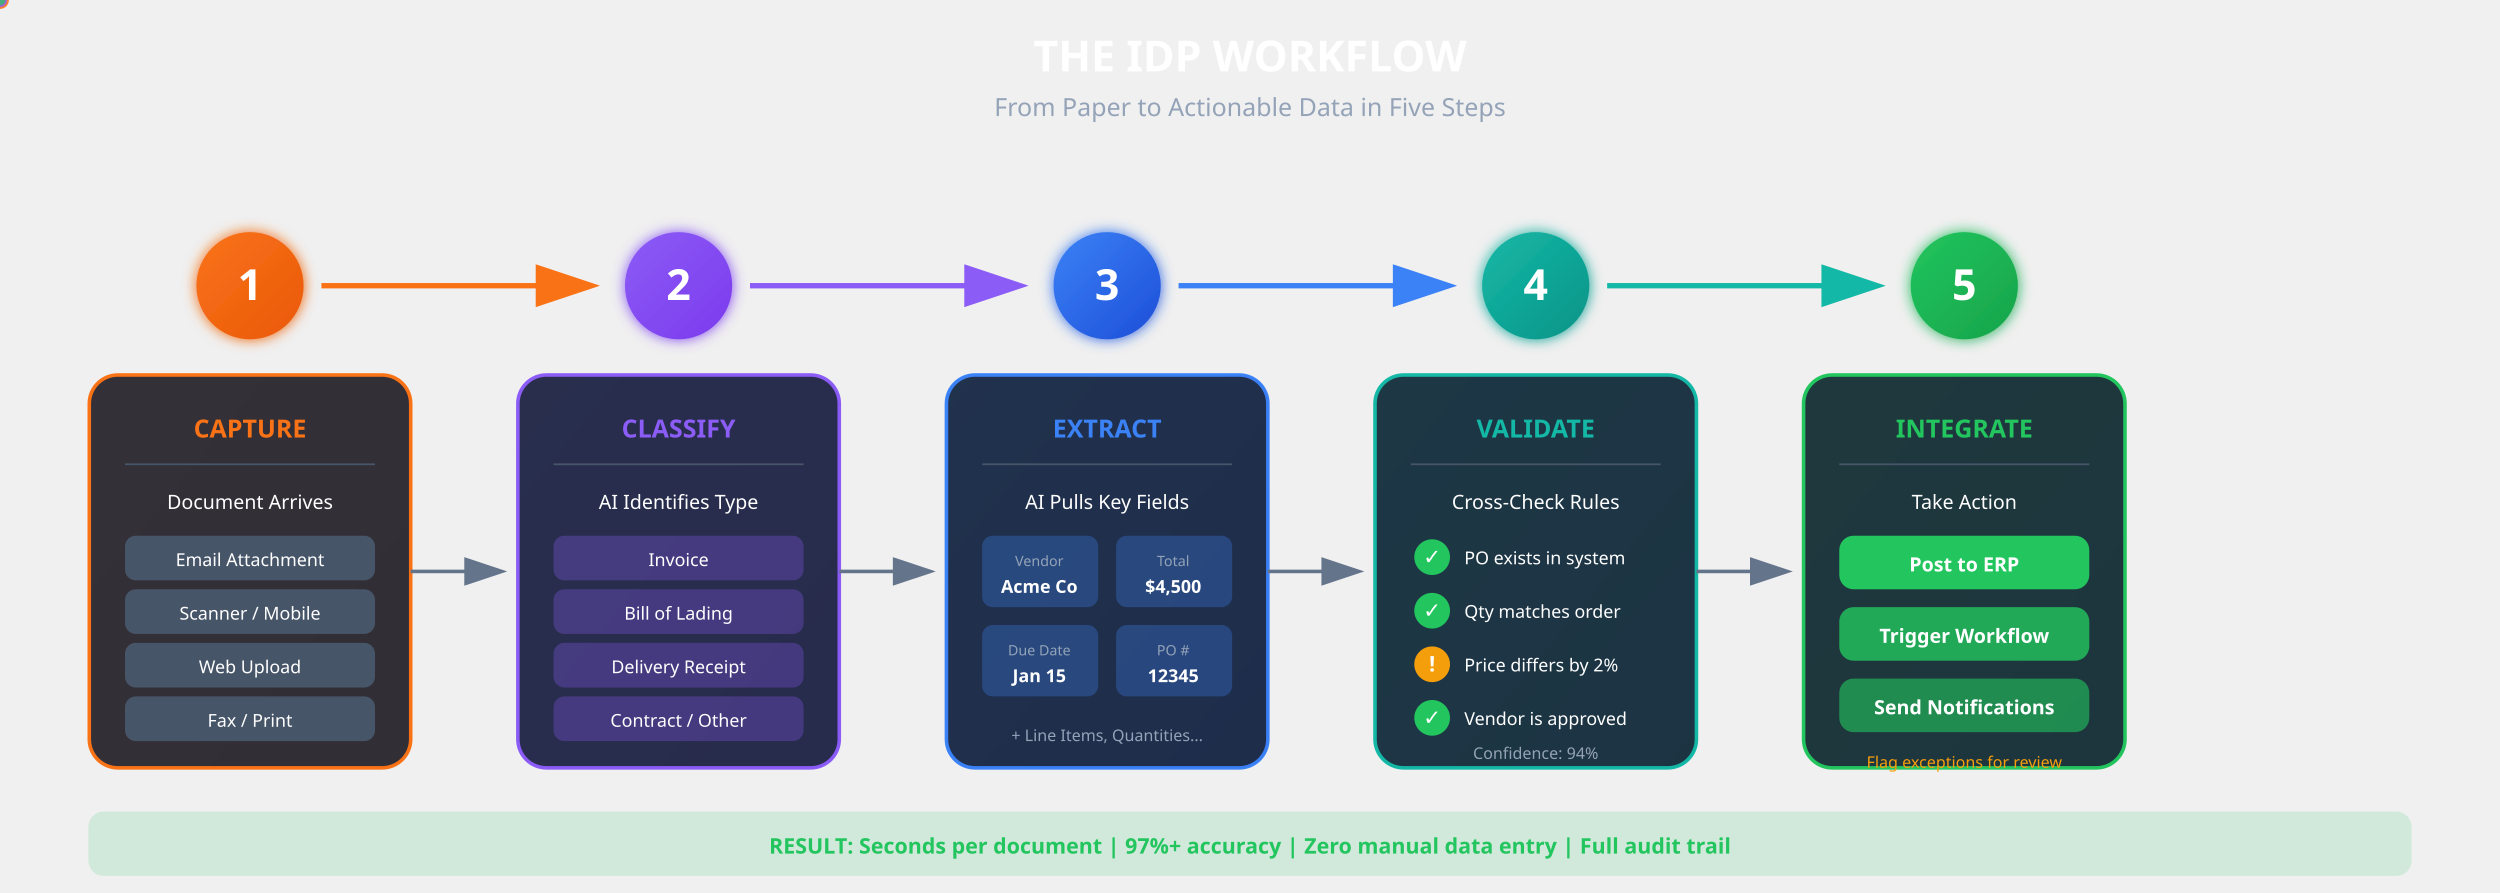
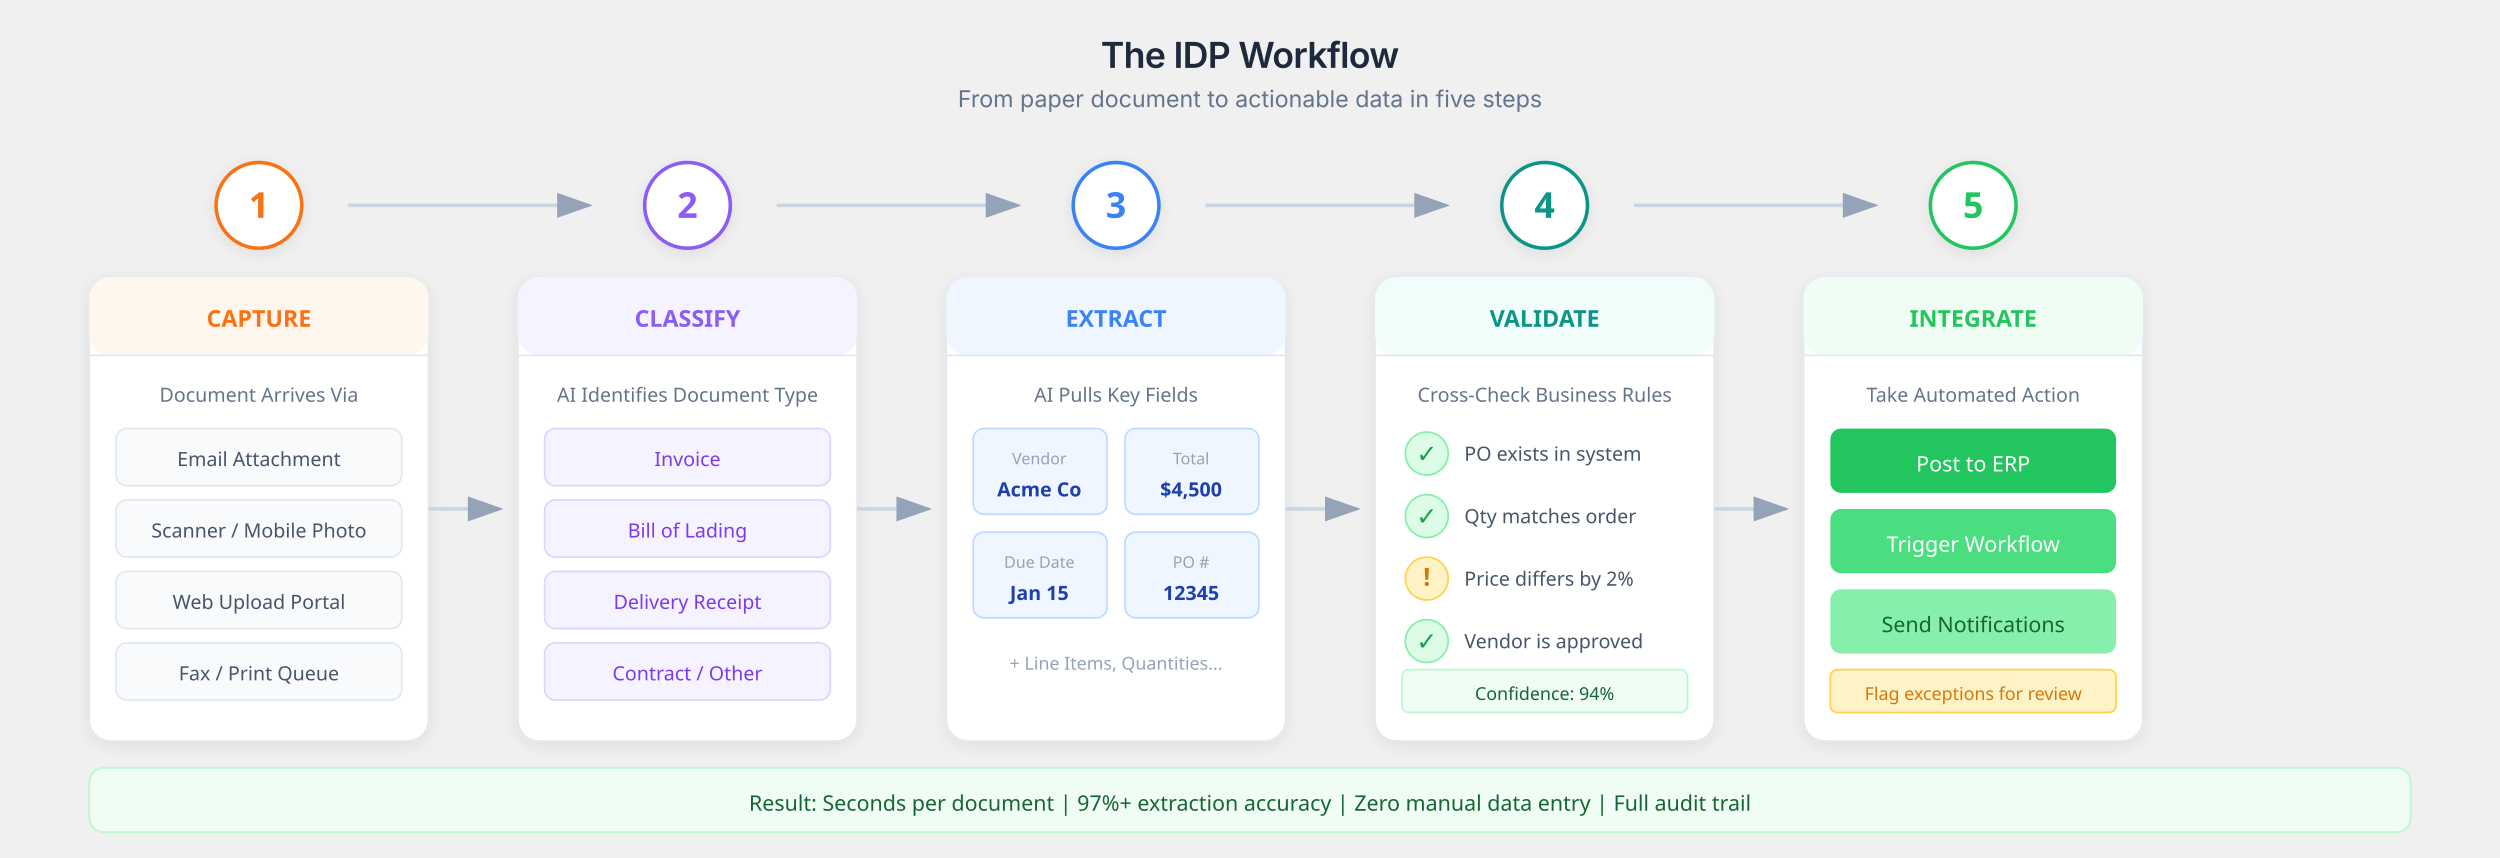
- <svg xmlns="http://www.w3.org/2000/svg" viewBox="0 0 1400 500" style="background: linear-gradient(135deg, #1e293b 0%, #0f172a 100%);">
+ <svg xmlns="http://www.w3.org/2000/svg" viewBox="0 0 1400 480" style="background: #faf9f7;">
  <defs>
-     <linearGradient id="captureGrad" x1="0%" y1="0%" x2="100%" y2="100%">
-       <stop offset="0%" style="stop-color:#f97316;stop-opacity:1" />
-       <stop offset="100%" style="stop-color:#ea580c;stop-opacity:1" />
-     </linearGradient>
-     <linearGradient id="classifyGrad" x1="0%" y1="0%" x2="100%" y2="100%">
-       <stop offset="0%" style="stop-color:#8b5cf6;stop-opacity:1" />
-       <stop offset="100%" style="stop-color:#7c3aed;stop-opacity:1" />
-     </linearGradient>
-     <linearGradient id="extractGrad" x1="0%" y1="0%" x2="100%" y2="100%">
-       <stop offset="0%" style="stop-color:#3b82f6;stop-opacity:1" />
-       <stop offset="100%" style="stop-color:#1d4ed8;stop-opacity:1" />
-     </linearGradient>
-     <linearGradient id="validateGrad" x1="0%" y1="0%" x2="100%" y2="100%">
-       <stop offset="0%" style="stop-color:#14b8a6;stop-opacity:1" />
-       <stop offset="100%" style="stop-color:#0d9488;stop-opacity:1" />
-     </linearGradient>
-     <linearGradient id="integrateGrad" x1="0%" y1="0%" x2="100%" y2="100%">
-       <stop offset="0%" style="stop-color:#22c55e;stop-opacity:1" />
-       <stop offset="100%" style="stop-color:#16a34a;stop-opacity:1" />
-     </linearGradient>
-     <filter id="glow3" x="-50%" y="-50%" width="200%" height="200%">
-       <feGaussianBlur stdDeviation="4" result="coloredBlur" />
-       <feMerge>
-         <feMergeNode in="coloredBlur" />
-         <feMergeNode in="SourceGraphic" />
-       </feMerge>
+     <filter id="softShadow3" x="-20%" y="-20%" width="140%" height="140%">
+       <feDropShadow dx="0" dy="2" stdDeviation="4" flood-color="#000" flood-opacity="0.08" />
    </filter>
-     <marker id="arrow3" markerWidth="12" markerHeight="8" refX="10" refY="4" orient="auto">
-       <polygon points="0 0, 12 4, 0 8" fill="#64748b" />
-     </marker>
-     <marker id="arrowOrange" markerWidth="12" markerHeight="8" refX="10" refY="4" orient="auto">
-       <polygon points="0 0, 12 4, 0 8" fill="#f97316" />
-     </marker>
-     <marker id="arrowPurple" markerWidth="12" markerHeight="8" refX="10" refY="4" orient="auto">
-       <polygon points="0 0, 12 4, 0 8" fill="#8b5cf6" />
-     </marker>
-     <marker id="arrowBlue" markerWidth="12" markerHeight="8" refX="10" refY="4" orient="auto">
-       <polygon points="0 0, 12 4, 0 8" fill="#3b82f6" />
-     </marker>
-     <marker id="arrowTeal" markerWidth="12" markerHeight="8" refX="10" refY="4" orient="auto">
-       <polygon points="0 0, 12 4, 0 8" fill="#14b8a6" />
+     <marker id="arrowStep" markerWidth="10" markerHeight="7" refX="9" refY="3.5" orient="auto">
+       <polygon points="0 0, 10 3.5, 0 7" fill="#94a3b8" />
    </marker>
  </defs>
-   <text x="700" y="40" fill="white" font-family="system-ui, sans-serif" font-size="24" font-weight="700" text-anchor="middle">THE IDP WORKFLOW</text>
-   <text x="700" y="65" fill="#94a3b8" font-family="system-ui, sans-serif" font-size="14" text-anchor="middle">From Paper to Actionable Data in Five Steps</text>
-   <g transform="translate(100, 120)">
-     <circle cx="40" cy="40" r="30" fill="url(#captureGrad)" filter="url(#glow3)" />
-     <text x="40" y="48" fill="white" font-family="system-ui, sans-serif" font-size="24" font-weight="700" text-anchor="middle">1</text>
+   <text x="700" y="38" fill="#1e293b" font-family="system-ui, -apple-system, sans-serif" font-size="20" font-weight="600" text-anchor="middle" letter-spacing="-0.02em">The IDP Workflow</text>
+   <text x="700" y="60" fill="#64748b" font-family="system-ui, -apple-system, sans-serif" font-size="13" text-anchor="middle">From paper document to actionable data in five steps</text>
+   <g transform="translate(115, 85)">
+     <circle cx="30" cy="30" r="24" fill="white" stroke="#f97316" stroke-width="2" filter="url(#softShadow3)" />
+     <text x="30" y="37" fill="#f97316" font-family="system-ui, sans-serif" font-size="20" font-weight="700" text-anchor="middle">1</text>
  </g>
-   <g transform="translate(340, 120)">
-     <circle cx="40" cy="40" r="30" fill="url(#classifyGrad)" filter="url(#glow3)" />
-     <text x="40" y="48" fill="white" font-family="system-ui, sans-serif" font-size="24" font-weight="700" text-anchor="middle">2</text>
+   <g transform="translate(355, 85)">
+     <circle cx="30" cy="30" r="24" fill="white" stroke="#8b5cf6" stroke-width="2" filter="url(#softShadow3)" />
+     <text x="30" y="37" fill="#8b5cf6" font-family="system-ui, sans-serif" font-size="20" font-weight="700" text-anchor="middle">2</text>
  </g>
-   <g transform="translate(580, 120)">
-     <circle cx="40" cy="40" r="30" fill="url(#extractGrad)" filter="url(#glow3)" />
-     <text x="40" y="48" fill="white" font-family="system-ui, sans-serif" font-size="24" font-weight="700" text-anchor="middle">3</text>
+   <g transform="translate(595, 85)">
+     <circle cx="30" cy="30" r="24" fill="white" stroke="#3b82f6" stroke-width="2" filter="url(#softShadow3)" />
+     <text x="30" y="37" fill="#3b82f6" font-family="system-ui, sans-serif" font-size="20" font-weight="700" text-anchor="middle">3</text>
  </g>
-   <g transform="translate(820, 120)">
-     <circle cx="40" cy="40" r="30" fill="url(#validateGrad)" filter="url(#glow3)" />
-     <text x="40" y="48" fill="white" font-family="system-ui, sans-serif" font-size="24" font-weight="700" text-anchor="middle">4</text>
+   <g transform="translate(835, 85)">
+     <circle cx="30" cy="30" r="24" fill="white" stroke="#0d9488" stroke-width="2" filter="url(#softShadow3)" />
+     <text x="30" y="37" fill="#0d9488" font-family="system-ui, sans-serif" font-size="20" font-weight="700" text-anchor="middle">4</text>
  </g>
-   <g transform="translate(1060, 120)">
-     <circle cx="40" cy="40" r="30" fill="url(#integrateGrad)" filter="url(#glow3)" />
-     <text x="40" y="48" fill="white" font-family="system-ui, sans-serif" font-size="24" font-weight="700" text-anchor="middle">5</text>
+   <g transform="translate(1075, 85)">
+     <circle cx="30" cy="30" r="24" fill="white" stroke="#22c55e" stroke-width="2" filter="url(#softShadow3)" />
+     <text x="30" y="37" fill="#22c55e" font-family="system-ui, sans-serif" font-size="20" font-weight="700" text-anchor="middle">5</text>
  </g>
-   <path d="M 180 160 L 330 160" stroke="#f97316" stroke-width="3" fill="none" marker-end="url(#arrowOrange)" />
-   <path d="M 420 160 L 570 160" stroke="#8b5cf6" stroke-width="3" fill="none" marker-end="url(#arrowPurple)" />
-   <path d="M 660 160 L 810 160" stroke="#3b82f6" stroke-width="3" fill="none" marker-end="url(#arrowBlue)" />
-   <path d="M 900 160 L 1050 160" stroke="#14b8a6" stroke-width="3" fill="none" marker-end="url(#arrowTeal)" />
-   <g transform="translate(50, 210)">
-     <rect x="0" y="0" width="180" height="220" rx="16" fill="#1e293b" stroke="#f97316" stroke-width="2" />
-     <rect x="0" y="0" width="180" height="220" rx="16" fill="url(#captureGrad)" opacity="0.1" />
-     <text x="90" y="35" fill="#f97316" font-family="system-ui, sans-serif" font-size="14" font-weight="700" text-anchor="middle">CAPTURE</text>
-     <line x1="20" y1="50" x2="160" y2="50" stroke="#475569" stroke-width="1" />
-     <text x="90" y="75" fill="white" font-family="system-ui, sans-serif" font-size="11" text-anchor="middle">Document Arrives</text>
-     <rect x="20" y="90" width="140" height="25" rx="6" fill="#475569" />
-     <text x="90" y="107" fill="white" font-family="system-ui, sans-serif" font-size="10" text-anchor="middle">Email Attachment</text>
-     <rect x="20" y="120" width="140" height="25" rx="6" fill="#475569" />
-     <text x="90" y="137" fill="white" font-family="system-ui, sans-serif" font-size="10" text-anchor="middle">Scanner / Mobile</text>
-     <rect x="20" y="150" width="140" height="25" rx="6" fill="#475569" />
-     <text x="90" y="167" fill="white" font-family="system-ui, sans-serif" font-size="10" text-anchor="middle">Web Upload</text>
-     <rect x="20" y="180" width="140" height="25" rx="6" fill="#475569" />
-     <text x="90" y="197" fill="white" font-family="system-ui, sans-serif" font-size="10" text-anchor="middle">Fax / Print</text>
+   <path d="M 195 115 L 330 115" stroke="#cbd5e1" stroke-width="2" fill="none" marker-end="url(#arrowStep)" />
+   <path d="M 435 115 L 570 115" stroke="#cbd5e1" stroke-width="2" fill="none" marker-end="url(#arrowStep)" />
+   <path d="M 675 115 L 810 115" stroke="#cbd5e1" stroke-width="2" fill="none" marker-end="url(#arrowStep)" />
+   <path d="M 915 115 L 1050 115" stroke="#cbd5e1" stroke-width="2" fill="none" marker-end="url(#arrowStep)" />
+   <g transform="translate(50, 155)">
+     <rect x="0" y="0" width="190" height="260" rx="12" fill="white" stroke="#e2e8f0" stroke-width="1" filter="url(#softShadow3)" />
+     <rect x="0" y="0" width="190" height="44" rx="12" fill="#fff7ed" />
+     <text x="95" y="28" fill="#f97316" font-family="system-ui, sans-serif" font-size="13" font-weight="600" text-anchor="middle">CAPTURE</text>
+     <line x1="0" y1="44" x2="190" y2="44" stroke="#e2e8f0" stroke-width="1" />
+     <text x="95" y="70" fill="#64748b" font-family="system-ui, sans-serif" font-size="11" text-anchor="middle">Document Arrives Via</text>
+     <rect x="15" y="85" width="160" height="32" rx="6" fill="#f8fafc" stroke="#e2e8f0" stroke-width="1" />
+     <text x="95" y="106" fill="#475569" font-family="system-ui, sans-serif" font-size="11" text-anchor="middle">Email Attachment</text>
+     <rect x="15" y="125" width="160" height="32" rx="6" fill="#f8fafc" stroke="#e2e8f0" stroke-width="1" />
+     <text x="95" y="146" fill="#475569" font-family="system-ui, sans-serif" font-size="11" text-anchor="middle">Scanner / Mobile Photo</text>
+     <rect x="15" y="165" width="160" height="32" rx="6" fill="#f8fafc" stroke="#e2e8f0" stroke-width="1" />
+     <text x="95" y="186" fill="#475569" font-family="system-ui, sans-serif" font-size="11" text-anchor="middle">Web Upload Portal</text>
+     <rect x="15" y="205" width="160" height="32" rx="6" fill="#f8fafc" stroke="#e2e8f0" stroke-width="1" />
+     <text x="95" y="226" fill="#475569" font-family="system-ui, sans-serif" font-size="11" text-anchor="middle">Fax / Print Queue</text>
  </g>
-   <g transform="translate(290, 210)">
-     <rect x="0" y="0" width="180" height="220" rx="16" fill="#1e293b" stroke="#8b5cf6" stroke-width="2" />
-     <rect x="0" y="0" width="180" height="220" rx="16" fill="url(#classifyGrad)" opacity="0.1" />
-     <text x="90" y="35" fill="#8b5cf6" font-family="system-ui, sans-serif" font-size="14" font-weight="700" text-anchor="middle">CLASSIFY</text>
-     <line x1="20" y1="50" x2="160" y2="50" stroke="#475569" stroke-width="1" />
-     <text x="90" y="75" fill="white" font-family="system-ui, sans-serif" font-size="11" text-anchor="middle">AI Identifies Type</text>
-     <rect x="20" y="90" width="140" height="25" rx="6" fill="#8b5cf6" opacity="0.3" />
-     <text x="90" y="107" fill="white" font-family="system-ui, sans-serif" font-size="10" text-anchor="middle">Invoice</text>
-     <rect x="20" y="120" width="140" height="25" rx="6" fill="#8b5cf6" opacity="0.3" />
-     <text x="90" y="137" fill="white" font-family="system-ui, sans-serif" font-size="10" text-anchor="middle">Bill of Lading</text>
-     <rect x="20" y="150" width="140" height="25" rx="6" fill="#8b5cf6" opacity="0.3" />
-     <text x="90" y="167" fill="white" font-family="system-ui, sans-serif" font-size="10" text-anchor="middle">Delivery Receipt</text>
-     <rect x="20" y="180" width="140" height="25" rx="6" fill="#8b5cf6" opacity="0.3" />
-     <text x="90" y="197" fill="white" font-family="system-ui, sans-serif" font-size="10" text-anchor="middle">Contract / Other</text>
+   <g transform="translate(290, 155)">
+     <rect x="0" y="0" width="190" height="260" rx="12" fill="white" stroke="#e2e8f0" stroke-width="1" filter="url(#softShadow3)" />
+     <rect x="0" y="0" width="190" height="44" rx="12" fill="#f5f3ff" />
+     <text x="95" y="28" fill="#8b5cf6" font-family="system-ui, sans-serif" font-size="13" font-weight="600" text-anchor="middle">CLASSIFY</text>
+     <line x1="0" y1="44" x2="190" y2="44" stroke="#e2e8f0" stroke-width="1" />
+     <text x="95" y="70" fill="#64748b" font-family="system-ui, sans-serif" font-size="11" text-anchor="middle">AI Identifies Document Type</text>
+     <rect x="15" y="85" width="160" height="32" rx="6" fill="#f5f3ff" stroke="#ddd6fe" stroke-width="1" />
+     <text x="95" y="106" fill="#7c3aed" font-family="system-ui, sans-serif" font-size="11" font-weight="500" text-anchor="middle">Invoice</text>
+     <rect x="15" y="125" width="160" height="32" rx="6" fill="#f5f3ff" stroke="#ddd6fe" stroke-width="1" />
+     <text x="95" y="146" fill="#7c3aed" font-family="system-ui, sans-serif" font-size="11" font-weight="500" text-anchor="middle">Bill of Lading</text>
+     <rect x="15" y="165" width="160" height="32" rx="6" fill="#f5f3ff" stroke="#ddd6fe" stroke-width="1" />
+     <text x="95" y="186" fill="#7c3aed" font-family="system-ui, sans-serif" font-size="11" font-weight="500" text-anchor="middle">Delivery Receipt</text>
+     <rect x="15" y="205" width="160" height="32" rx="6" fill="#f5f3ff" stroke="#ddd6fe" stroke-width="1" />
+     <text x="95" y="226" fill="#7c3aed" font-family="system-ui, sans-serif" font-size="11" font-weight="500" text-anchor="middle">Contract / Other</text>
  </g>
-   <g transform="translate(530, 210)">
-     <rect x="0" y="0" width="180" height="220" rx="16" fill="#1e293b" stroke="#3b82f6" stroke-width="2" />
-     <rect x="0" y="0" width="180" height="220" rx="16" fill="url(#extractGrad)" opacity="0.1" />
-     <text x="90" y="35" fill="#3b82f6" font-family="system-ui, sans-serif" font-size="14" font-weight="700" text-anchor="middle">EXTRACT</text>
-     <line x1="20" y1="50" x2="160" y2="50" stroke="#475569" stroke-width="1" />
-     <text x="90" y="75" fill="white" font-family="system-ui, sans-serif" font-size="11" text-anchor="middle">AI Pulls Key Fields</text>
-     <g transform="translate(20, 90)">
-       <rect x="0" y="0" width="65" height="40" rx="6" fill="#3b82f6" opacity="0.3" />
-       <text x="32" y="17" fill="#94a3b8" font-family="system-ui, sans-serif" font-size="8" text-anchor="middle">Vendor</text>
-       <text x="32" y="32" fill="white" font-family="system-ui, sans-serif" font-size="10" font-weight="600" text-anchor="middle">Acme Co</text>
+   <g transform="translate(530, 155)">
+     <rect x="0" y="0" width="190" height="260" rx="12" fill="white" stroke="#e2e8f0" stroke-width="1" filter="url(#softShadow3)" />
+     <rect x="0" y="0" width="190" height="44" rx="12" fill="#eff6ff" />
+     <text x="95" y="28" fill="#3b82f6" font-family="system-ui, sans-serif" font-size="13" font-weight="600" text-anchor="middle">EXTRACT</text>
+     <line x1="0" y1="44" x2="190" y2="44" stroke="#e2e8f0" stroke-width="1" />
+     <text x="95" y="70" fill="#64748b" font-family="system-ui, sans-serif" font-size="11" text-anchor="middle">AI Pulls Key Fields</text>
+     <g transform="translate(15, 85)">
+       <rect x="0" y="0" width="75" height="48" rx="6" fill="#eff6ff" stroke="#bfdbfe" stroke-width="1" />
+       <text x="37" y="20" fill="#94a3b8" font-family="system-ui, sans-serif" font-size="9" text-anchor="middle">Vendor</text>
+       <text x="37" y="38" fill="#1e40af" font-family="system-ui, sans-serif" font-size="11" font-weight="600" text-anchor="middle">Acme Co</text>
    </g>
-     <g transform="translate(95, 90)">
-       <rect x="0" y="0" width="65" height="40" rx="6" fill="#3b82f6" opacity="0.3" />
-       <text x="32" y="17" fill="#94a3b8" font-family="system-ui, sans-serif" font-size="8" text-anchor="middle">Total</text>
-       <text x="32" y="32" fill="white" font-family="system-ui, sans-serif" font-size="10" font-weight="600" text-anchor="middle">$4,500</text>
+     <g transform="translate(100, 85)">
+       <rect x="0" y="0" width="75" height="48" rx="6" fill="#eff6ff" stroke="#bfdbfe" stroke-width="1" />
+       <text x="37" y="20" fill="#94a3b8" font-family="system-ui, sans-serif" font-size="9" text-anchor="middle">Total</text>
+       <text x="37" y="38" fill="#1e40af" font-family="system-ui, sans-serif" font-size="11" font-weight="600" text-anchor="middle">$4,500</text>
    </g>
-     <g transform="translate(20, 140)">
-       <rect x="0" y="0" width="65" height="40" rx="6" fill="#3b82f6" opacity="0.3" />
-       <text x="32" y="17" fill="#94a3b8" font-family="system-ui, sans-serif" font-size="8" text-anchor="middle">Due Date</text>
-       <text x="32" y="32" fill="white" font-family="system-ui, sans-serif" font-size="10" font-weight="600" text-anchor="middle">Jan 15</text>
+     <g transform="translate(15, 143)">
+       <rect x="0" y="0" width="75" height="48" rx="6" fill="#eff6ff" stroke="#bfdbfe" stroke-width="1" />
+       <text x="37" y="20" fill="#94a3b8" font-family="system-ui, sans-serif" font-size="9" text-anchor="middle">Due Date</text>
+       <text x="37" y="38" fill="#1e40af" font-family="system-ui, sans-serif" font-size="11" font-weight="600" text-anchor="middle">Jan 15</text>
    </g>
-     <g transform="translate(95, 140)">
-       <rect x="0" y="0" width="65" height="40" rx="6" fill="#3b82f6" opacity="0.3" />
-       <text x="32" y="17" fill="#94a3b8" font-family="system-ui, sans-serif" font-size="8" text-anchor="middle">PO #</text>
-       <text x="32" y="32" fill="white" font-family="system-ui, sans-serif" font-size="10" font-weight="600" text-anchor="middle">12345</text>
+     <g transform="translate(100, 143)">
+       <rect x="0" y="0" width="75" height="48" rx="6" fill="#eff6ff" stroke="#bfdbfe" stroke-width="1" />
+       <text x="37" y="20" fill="#94a3b8" font-family="system-ui, sans-serif" font-size="9" text-anchor="middle">PO #</text>
+       <text x="37" y="38" fill="#1e40af" font-family="system-ui, sans-serif" font-size="11" font-weight="600" text-anchor="middle">12345</text>
    </g>
-     <text x="90" y="205" fill="#94a3b8" font-family="system-ui, sans-serif" font-size="9" text-anchor="middle">+ Line Items, Quantities...</text>
+     <text x="95" y="220" fill="#94a3b8" font-family="system-ui, sans-serif" font-size="10" text-anchor="middle">+ Line Items, Quantities...</text>
  </g>
-   <g transform="translate(770, 210)">
-     <rect x="0" y="0" width="180" height="220" rx="16" fill="#1e293b" stroke="#14b8a6" stroke-width="2" />
-     <rect x="0" y="0" width="180" height="220" rx="16" fill="url(#validateGrad)" opacity="0.1" />
-     <text x="90" y="35" fill="#14b8a6" font-family="system-ui, sans-serif" font-size="14" font-weight="700" text-anchor="middle">VALIDATE</text>
-     <line x1="20" y1="50" x2="160" y2="50" stroke="#475569" stroke-width="1" />
-     <text x="90" y="75" fill="white" font-family="system-ui, sans-serif" font-size="11" text-anchor="middle">Cross-Check Rules</text>
-     <g transform="translate(20, 90)">
-       <circle cx="12" cy="12" r="10" fill="#22c55e" />
-       <text x="12" y="16" fill="white" font-family="system-ui, sans-serif" font-size="12" font-weight="700" text-anchor="middle">✓</text>
-       <text x="30" y="16" fill="white" font-family="system-ui, sans-serif" font-size="10" text-anchor="start">PO exists in system</text>
+   <g transform="translate(770, 155)">
+     <rect x="0" y="0" width="190" height="260" rx="12" fill="white" stroke="#e2e8f0" stroke-width="1" filter="url(#softShadow3)" />
+     <rect x="0" y="0" width="190" height="44" rx="12" fill="#f0fdfa" />
+     <text x="95" y="28" fill="#0d9488" font-family="system-ui, sans-serif" font-size="13" font-weight="600" text-anchor="middle">VALIDATE</text>
+     <line x1="0" y1="44" x2="190" y2="44" stroke="#e2e8f0" stroke-width="1" />
+     <text x="95" y="70" fill="#64748b" font-family="system-ui, sans-serif" font-size="11" text-anchor="middle">Cross-Check Business Rules</text>
+     <g transform="translate(15, 85)">
+       <circle cx="14" cy="14" r="12" fill="#dcfce7" stroke="#86efac" stroke-width="1" />
+       <text x="14" y="19" fill="#16a34a" font-family="system-ui, sans-serif" font-size="14" font-weight="700" text-anchor="middle">✓</text>
+       <text x="35" y="18" fill="#475569" font-family="system-ui, sans-serif" font-size="11" text-anchor="start">PO exists in system</text>
    </g>
-     <g transform="translate(20, 120)">
-       <circle cx="12" cy="12" r="10" fill="#22c55e" />
-       <text x="12" y="16" fill="white" font-family="system-ui, sans-serif" font-size="12" font-weight="700" text-anchor="middle">✓</text>
-       <text x="30" y="16" fill="white" font-family="system-ui, sans-serif" font-size="10" text-anchor="start">Qty matches order</text>
+     <g transform="translate(15, 120)">
+       <circle cx="14" cy="14" r="12" fill="#dcfce7" stroke="#86efac" stroke-width="1" />
+       <text x="14" y="19" fill="#16a34a" font-family="system-ui, sans-serif" font-size="14" font-weight="700" text-anchor="middle">✓</text>
+       <text x="35" y="18" fill="#475569" font-family="system-ui, sans-serif" font-size="11" text-anchor="start">Qty matches order</text>
    </g>
-     <g transform="translate(20, 150)">
-       <circle cx="12" cy="12" r="10" fill="#f59e0b" />
-       <text x="12" y="16" fill="white" font-family="system-ui, sans-serif" font-size="12" font-weight="700" text-anchor="middle">!</text>
-       <text x="30" y="16" fill="white" font-family="system-ui, sans-serif" font-size="10" text-anchor="start">Price differs by 2%</text>
+     <g transform="translate(15, 155)">
+       <circle cx="14" cy="14" r="12" fill="#fef3c7" stroke="#fcd34d" stroke-width="1" />
+       <text x="14" y="18" fill="#d97706" font-family="system-ui, sans-serif" font-size="14" font-weight="700" text-anchor="middle">!</text>
+       <text x="35" y="18" fill="#475569" font-family="system-ui, sans-serif" font-size="11" text-anchor="start">Price differs by 2%</text>
    </g>
-     <g transform="translate(20, 180)">
-       <circle cx="12" cy="12" r="10" fill="#22c55e" />
-       <text x="12" y="16" fill="white" font-family="system-ui, sans-serif" font-size="12" font-weight="700" text-anchor="middle">✓</text>
-       <text x="30" y="16" fill="white" font-family="system-ui, sans-serif" font-size="10" text-anchor="start">Vendor is approved</text>
+     <g transform="translate(15, 190)">
+       <circle cx="14" cy="14" r="12" fill="#dcfce7" stroke="#86efac" stroke-width="1" />
+       <text x="14" y="19" fill="#16a34a" font-family="system-ui, sans-serif" font-size="14" font-weight="700" text-anchor="middle">✓</text>
+       <text x="35" y="18" fill="#475569" font-family="system-ui, sans-serif" font-size="11" text-anchor="start">Vendor is approved</text>
    </g>
-     <text x="90" y="215" fill="#94a3b8" font-family="system-ui, sans-serif" font-size="9" text-anchor="middle">Confidence: 94%</text>
+     <rect x="15" y="220" width="160" height="24" rx="4" fill="#f0fdf4" stroke="#bbf7d0" stroke-width="1" />
+     <text x="95" y="237" fill="#166534" font-family="system-ui, sans-serif" font-size="10" font-weight="500" text-anchor="middle">Confidence: 94%</text>
  </g>
-   <g transform="translate(1010, 210)">
-     <rect x="0" y="0" width="180" height="220" rx="16" fill="#1e293b" stroke="#22c55e" stroke-width="2" />
-     <rect x="0" y="0" width="180" height="220" rx="16" fill="url(#integrateGrad)" opacity="0.1" />
-     <text x="90" y="35" fill="#22c55e" font-family="system-ui, sans-serif" font-size="14" font-weight="700" text-anchor="middle">INTEGRATE</text>
-     <line x1="20" y1="50" x2="160" y2="50" stroke="#475569" stroke-width="1" />
-     <text x="90" y="75" fill="white" font-family="system-ui, sans-serif" font-size="11" text-anchor="middle">Take Action</text>
-     <rect x="20" y="90" width="140" height="30" rx="8" fill="#22c55e" />
-     <text x="90" y="110" fill="white" font-family="system-ui, sans-serif" font-size="11" font-weight="600" text-anchor="middle">Post to ERP</text>
-     <rect x="20" y="130" width="140" height="30" rx="8" fill="#22c55e" opacity="0.8" />
-     <text x="90" y="150" fill="white" font-family="system-ui, sans-serif" font-size="11" font-weight="600" text-anchor="middle">Trigger Workflow</text>
-     <rect x="20" y="170" width="140" height="30" rx="8" fill="#22c55e" opacity="0.6" />
-     <text x="90" y="190" fill="white" font-family="system-ui, sans-serif" font-size="11" font-weight="600" text-anchor="middle">Send Notifications</text>
-     <text x="90" y="220" fill="#f59e0b" font-family="system-ui, sans-serif" font-size="9" text-anchor="middle">Flag exceptions for review</text>
+   <g transform="translate(1010, 155)">
+     <rect x="0" y="0" width="190" height="260" rx="12" fill="white" stroke="#e2e8f0" stroke-width="1" filter="url(#softShadow3)" />
+     <rect x="0" y="0" width="190" height="44" rx="12" fill="#f0fdf4" />
+     <text x="95" y="28" fill="#22c55e" font-family="system-ui, sans-serif" font-size="13" font-weight="600" text-anchor="middle">INTEGRATE</text>
+     <line x1="0" y1="44" x2="190" y2="44" stroke="#e2e8f0" stroke-width="1" />
+     <text x="95" y="70" fill="#64748b" font-family="system-ui, sans-serif" font-size="11" text-anchor="middle">Take Automated Action</text>
+     <rect x="15" y="85" width="160" height="36" rx="6" fill="#22c55e" />
+     <text x="95" y="109" fill="white" font-family="system-ui, sans-serif" font-size="12" font-weight="500" text-anchor="middle">Post to ERP</text>
+     <rect x="15" y="130" width="160" height="36" rx="6" fill="#4ade80" />
+     <text x="95" y="154" fill="white" font-family="system-ui, sans-serif" font-size="12" font-weight="500" text-anchor="middle">Trigger Workflow</text>
+     <rect x="15" y="175" width="160" height="36" rx="6" fill="#86efac" />
+     <text x="95" y="199" fill="#166534" font-family="system-ui, sans-serif" font-size="12" font-weight="500" text-anchor="middle">Send Notifications</text>
+     <rect x="15" y="220" width="160" height="24" rx="4" fill="#fef3c7" stroke="#fcd34d" stroke-width="1" />
+     <text x="95" y="237" fill="#d97706" font-family="system-ui, sans-serif" font-size="10" font-weight="500" text-anchor="middle">Flag exceptions for review</text>
  </g>
-   <path d="M 230 320 L 280 320" stroke="#64748b" stroke-width="2" fill="none" marker-end="url(#arrow3)" />
-   <path d="M 470 320 L 520 320" stroke="#64748b" stroke-width="2" fill="none" marker-end="url(#arrow3)" />
-   <path d="M 710 320 L 760 320" stroke="#64748b" stroke-width="2" fill="none" marker-end="url(#arrow3)" />
-   <path d="M 950 320 L 1000 320" stroke="#64748b" stroke-width="2" fill="none" marker-end="url(#arrow3)" />
-   <circle r="5" fill="#f97316" opacity="0.9">
-     <animateMotion dur="4s" repeatCount="indefinite" path="M 230,320 Q 350,280 470,320 Q 590,360 710,320 Q 830,280 950,320 L 1100,320" />
-     <animate attributeName="opacity" values="1;0.3;1" dur="4s" repeatCount="indefinite" />
-   </circle>
-   <circle r="4" fill="#8b5cf6" opacity="0.8">
-     <animateMotion dur="5s" repeatCount="indefinite" begin="1s" path="M 230,320 Q 350,280 470,320 Q 590,360 710,320 Q 830,280 950,320 L 1100,320" />
-     <animate attributeName="opacity" values="0.8;0.2;0.8" dur="5s" repeatCount="indefinite" begin="1s" />
-   </circle>
-   <circle r="3" fill="#22c55e" opacity="0.7">
-     <animateMotion dur="4.5s" repeatCount="indefinite" begin="2s" path="M 230,320 Q 350,280 470,320 Q 590,360 710,320 Q 830,280 950,320 L 1100,320" />
-     <animate attributeName="opacity" values="0.7;0.2;0.7" dur="4.5s" repeatCount="indefinite" begin="2s" />
-   </circle>
-   <rect x="50" y="455" width="1300" height="35" rx="8" fill="#22c55e" opacity="0.15" stroke="#22c55e" stroke-width="1" />
-   <text x="700" y="478" fill="#22c55e" font-family="system-ui, sans-serif" font-size="12" font-weight="600" text-anchor="middle">
-     RESULT: Seconds per document | 97%+ accuracy | Zero manual data entry | Full audit trail
+   <path d="M 240 285 L 280 285" stroke="#cbd5e1" stroke-width="2" fill="none" marker-end="url(#arrowStep)" />
+   <path d="M 480 285 L 520 285" stroke="#cbd5e1" stroke-width="2" fill="none" marker-end="url(#arrowStep)" />
+   <path d="M 720 285 L 760 285" stroke="#cbd5e1" stroke-width="2" fill="none" marker-end="url(#arrowStep)" />
+   <path d="M 960 285 L 1000 285" stroke="#cbd5e1" stroke-width="2" fill="none" marker-end="url(#arrowStep)" />
+   <rect x="50" y="430" width="1300" height="36" rx="8" fill="#f0fdf4" stroke="#bbf7d0" stroke-width="1" />
+   <text x="700" y="454" fill="#166534" font-family="system-ui, sans-serif" font-size="12" font-weight="500" text-anchor="middle">
+     Result: Seconds per document | 97%+ extraction accuracy | Zero manual data entry | Full audit trail
  </text>
</svg>
